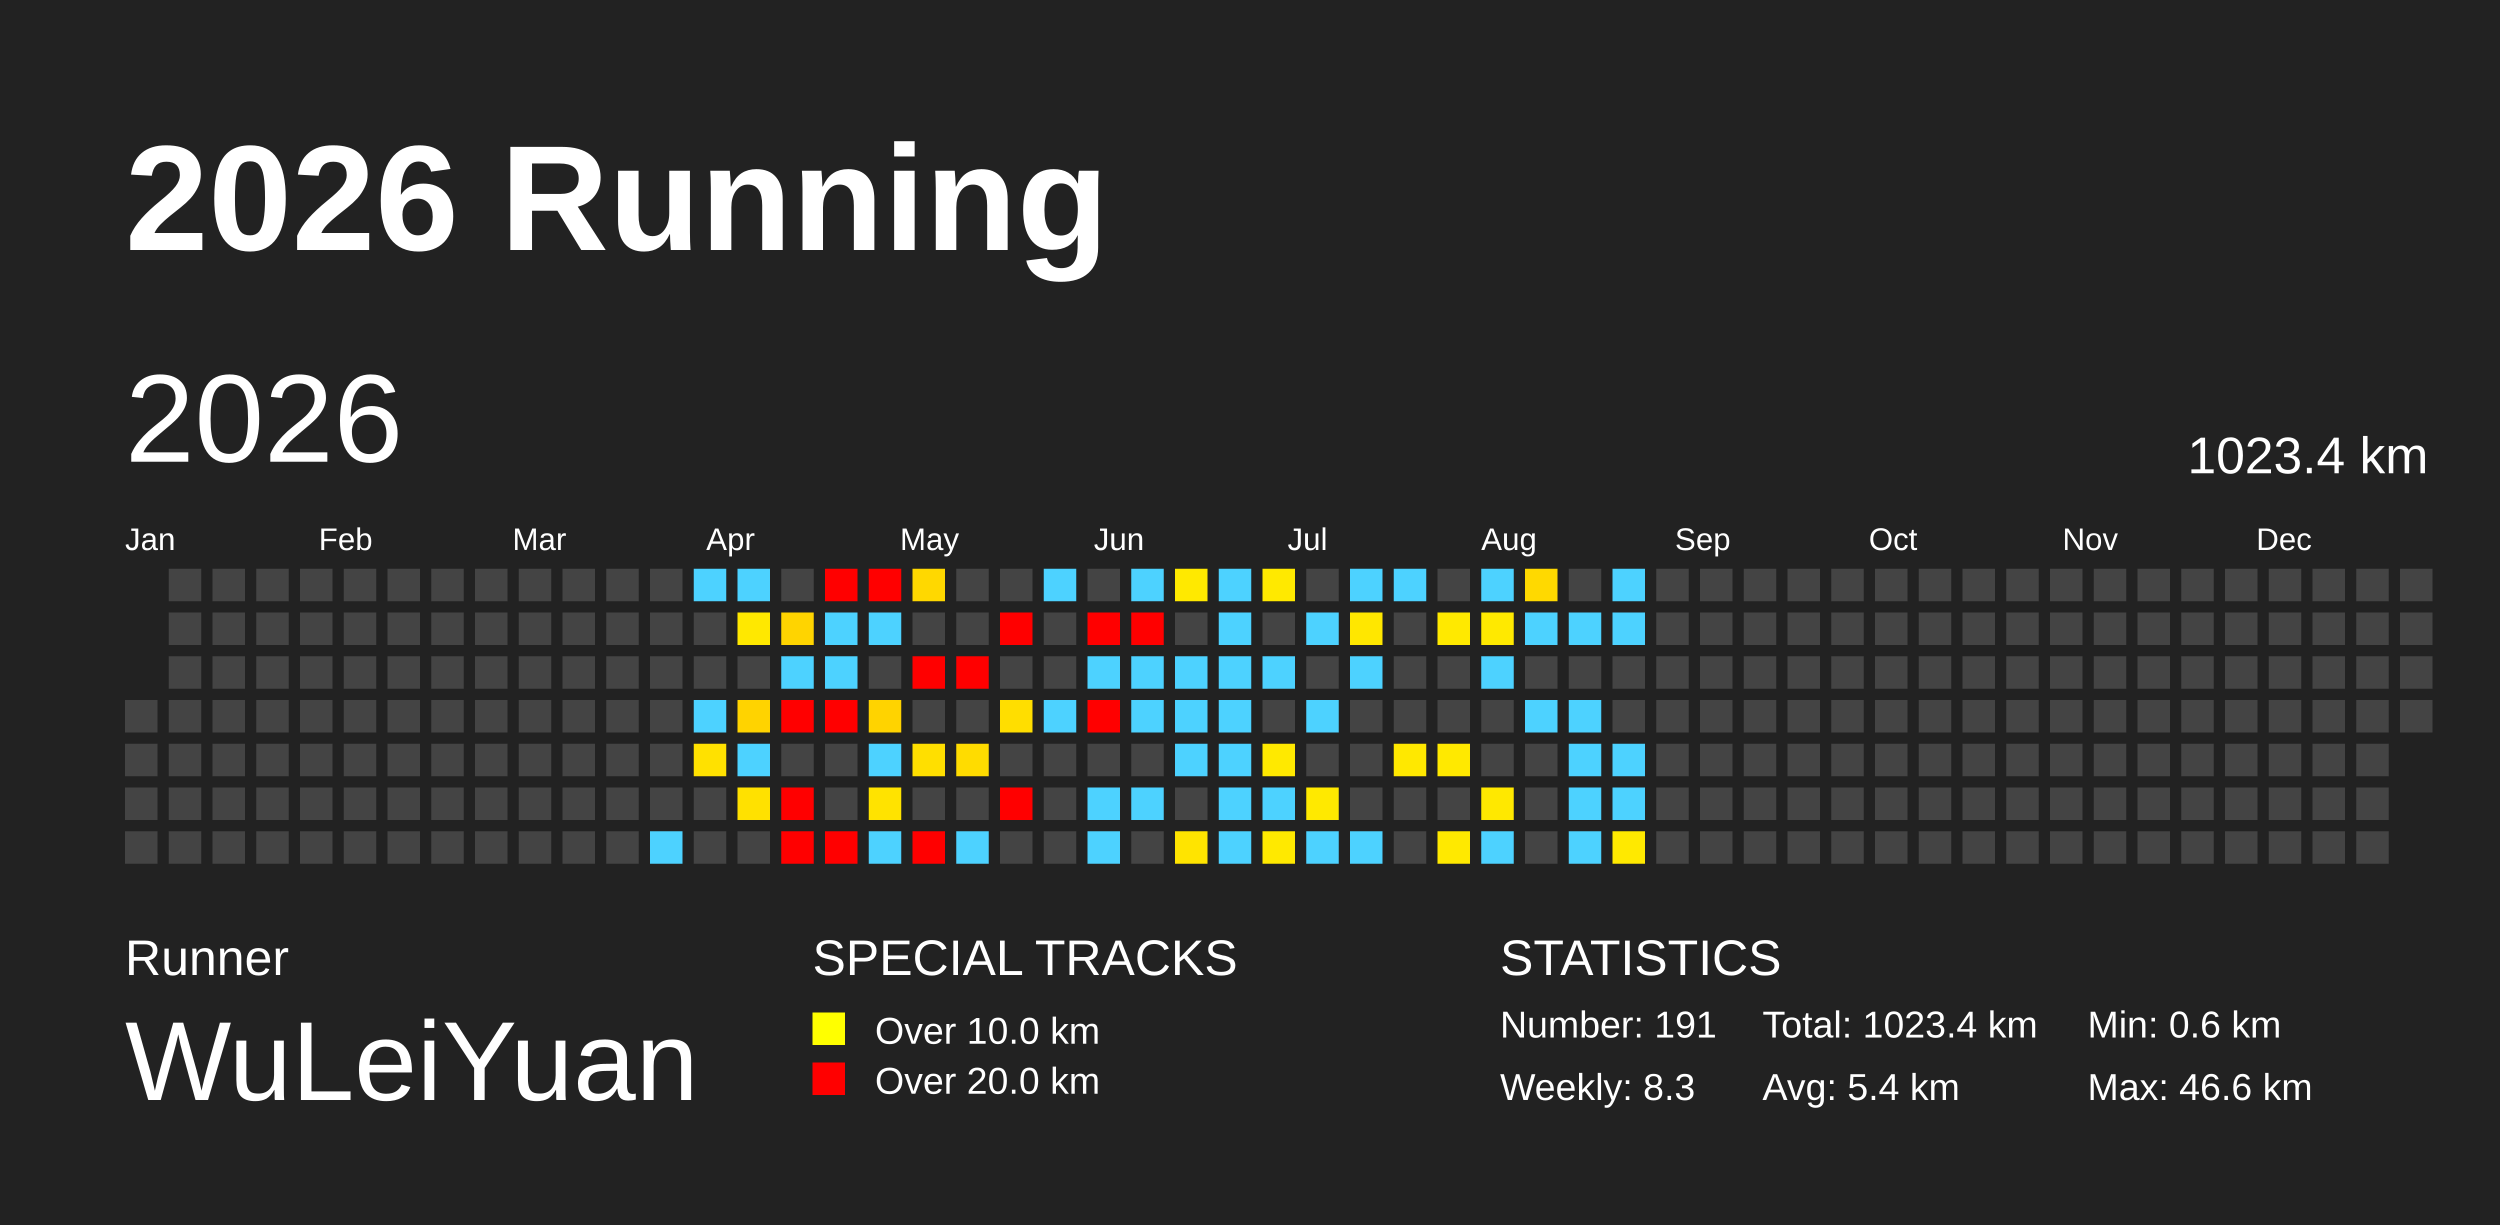
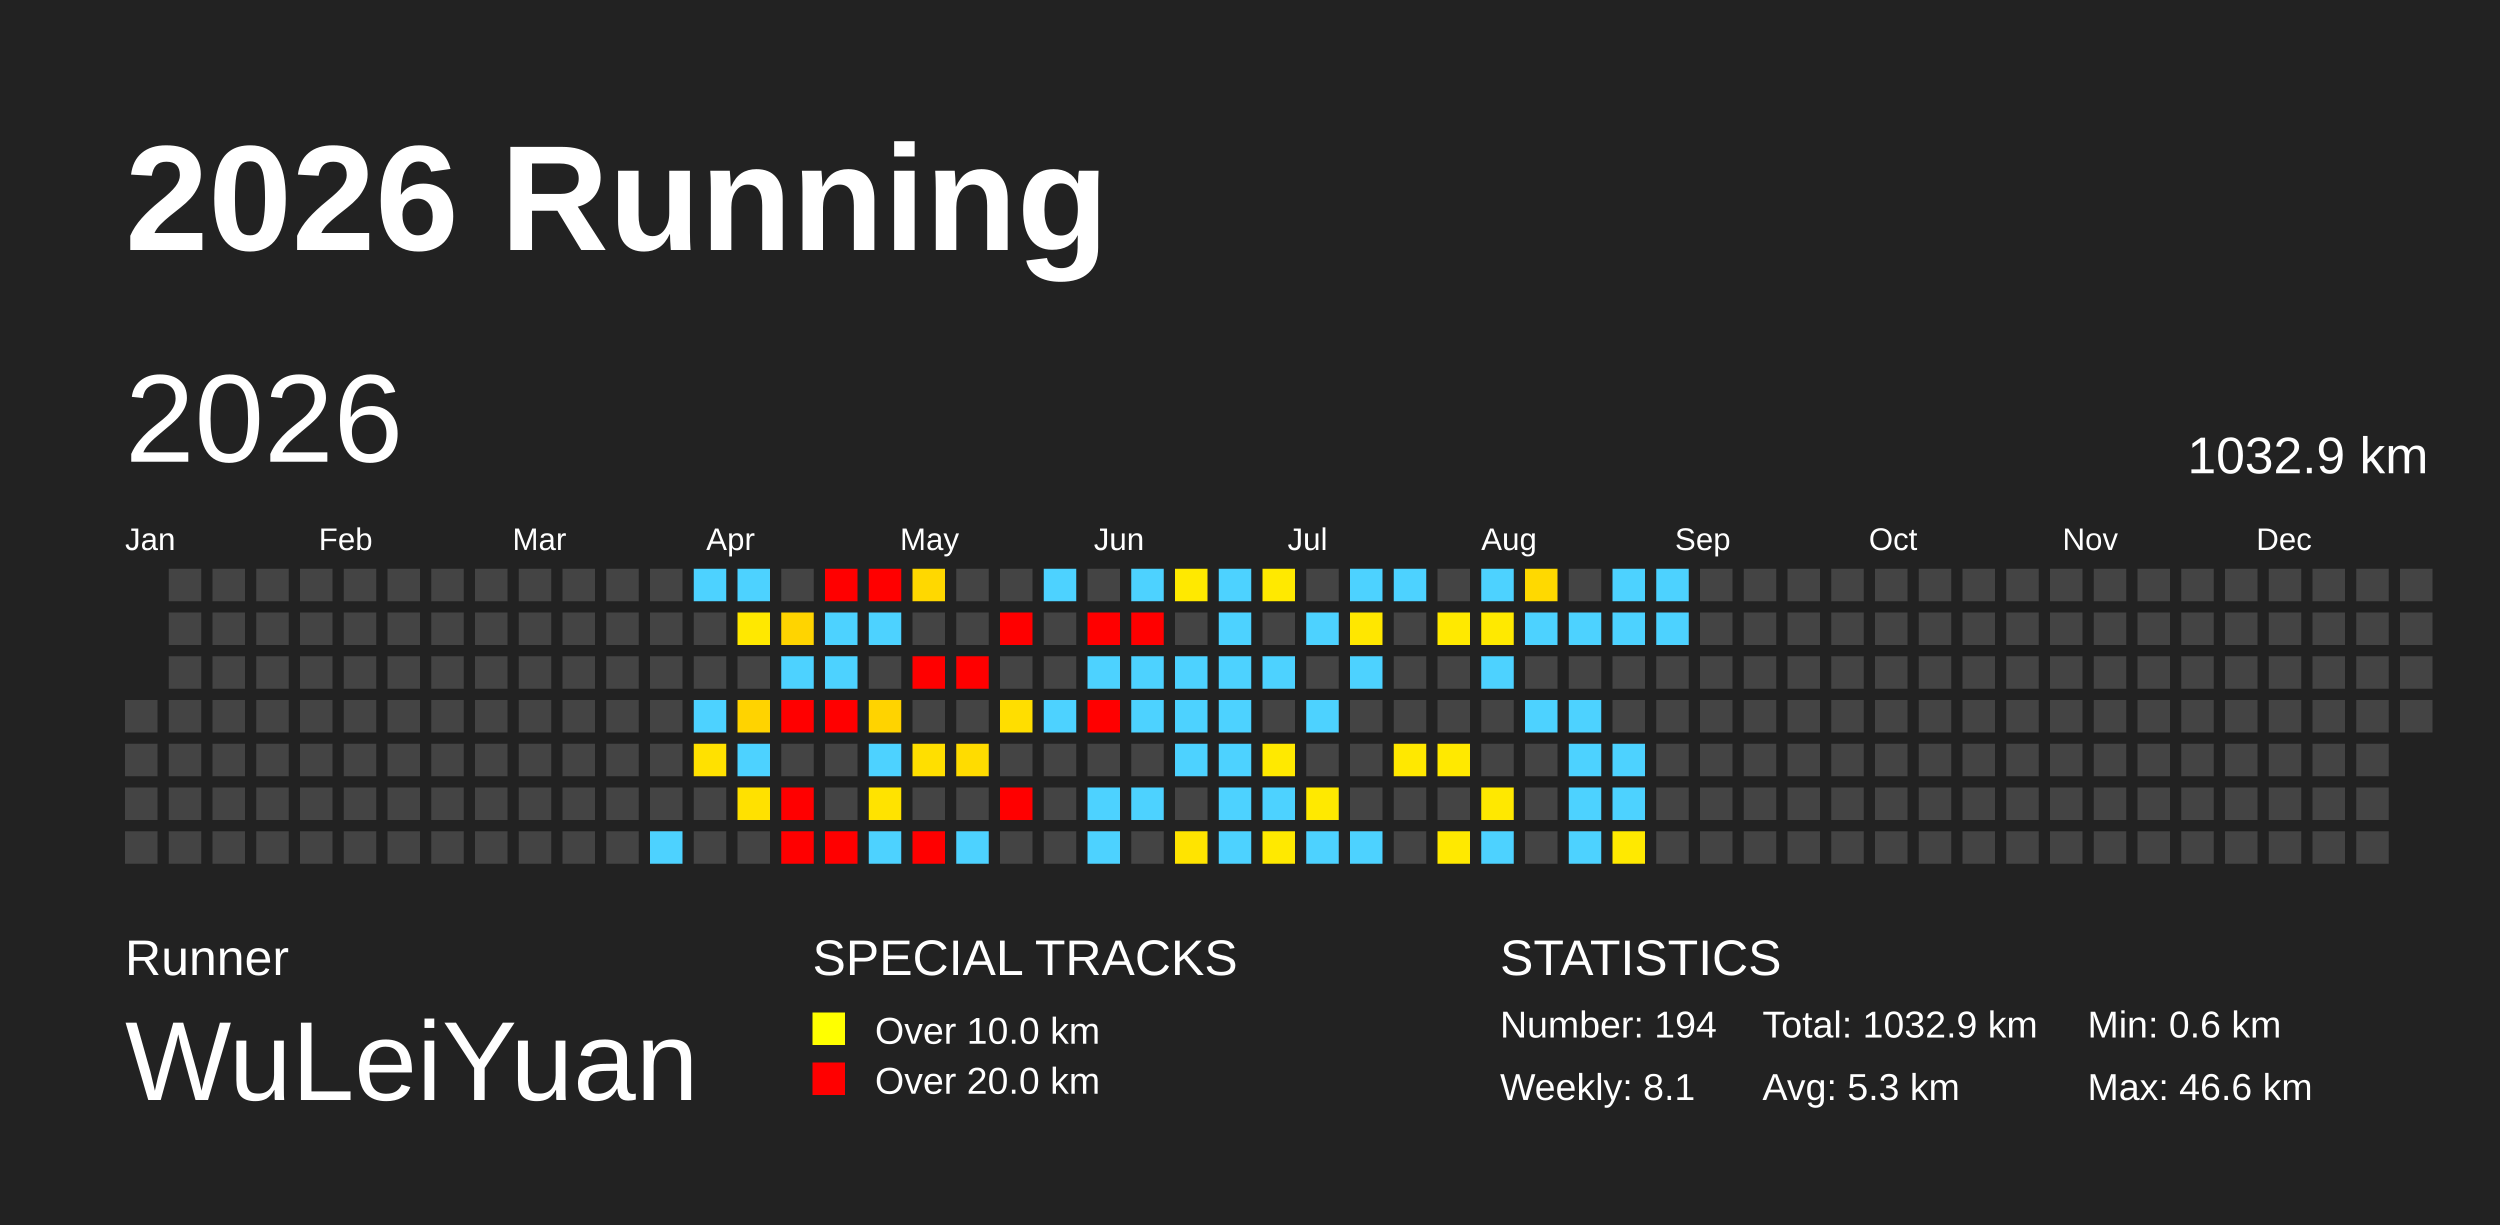
<svg xmlns="http://www.w3.org/2000/svg" baseProfile="full" height="98mm" version="1.1" viewBox="0,0,200,98" width="200mm">
  <defs />
  <rect fill="#222222" height="98" width="200" x="0" y="0" />
  <text fill="#FFFFFF" style="font-size:12px; font-family:Arial; font-weight:bold;" x="10" y="20">2026 Running</text>
  <text fill="#FFFFFF" style="font-size:4px; font-family:Arial" x="10" y="78">Runner</text>
  <text fill="#FFFFFF" style="font-size:9px; font-family:Arial" x="10" y="88">WuLeiYuan</text>
  <text fill="#FFFFFF" style="font-size:4px; font-family:Arial" x="65" y="78">SPECIAL TRACKS</text>
  <rect fill="yellow" height="2.6" width="2.6" x="65" y="81" />
  <text fill="#FFFFFF" style="font-size:3px; font-family:Arial" x="70" y="83.5">Over 10.0 km</text>
  <rect fill="red" height="2.6" width="2.6" x="65" y="85" />
  <text fill="#FFFFFF" style="font-size:3px; font-family:Arial" x="70" y="87.5">Over 20.0 km</text>
  <text fill="#FFFFFF" style="font-size:4px; font-family:Arial" x="120" y="78">STATISTICS</text>
-   <text fill="#FFFFFF" style="font-size:3px; font-family:Arial" x="120" y="83">Number: 191</text>
-   <text fill="#FFFFFF" style="font-size:3px; font-family:Arial" x="120" y="88">Weekly: 8.3</text>
-   <text fill="#FFFFFF" style="font-size:3px; font-family:Arial" x="141" y="83">Total: 1023.4 km</text>
-   <text fill="#FFFFFF" style="font-size:3px; font-family:Arial" x="141" y="88">Avg: 5.4 km</text>
+   <text fill="#FFFFFF" style="font-size:3px; font-family:Arial" x="120" y="83">Number: 194</text>
+   <text fill="#FFFFFF" style="font-size:3px; font-family:Arial" x="120" y="88">Weekly: 8.1</text>
+   <text fill="#FFFFFF" style="font-size:3px; font-family:Arial" x="141" y="83">Total: 1032.9 km</text>
+   <text fill="#FFFFFF" style="font-size:3px; font-family:Arial" x="141" y="88">Avg: 5.3 km</text>
  <text fill="#FFFFFF" style="font-size:3px; font-family:Arial" x="167" y="83">Min: 0.6 km</text>
  <text fill="#FFFFFF" style="font-size:3px; font-family:Arial" x="167" y="88">Max: 46.6 km</text>
  <text dominant-baseline="hanging" fill="#FFFFFF" style="font-size:10.0px; font-family:Arial;" x="10" y="30">2026</text>
-   <text dominant-baseline="hanging" fill="#FFFFFF" style="font-size:4.125px; font-family:Arial;" x="175" y="35">1023.4 km</text>
+   <text dominant-baseline="hanging" fill="#FFFFFF" style="font-size:4.125px; font-family:Arial;" x="175" y="35">1032.9 km</text>
  <text fill="#FFFFFF" style="font-size:2.5px; font-family:Arial" x="10.0" y="44">Jan</text>
  <text fill="#FFFFFF" style="font-size:2.5px; font-family:Arial" x="25.5" y="44">Feb</text>
  <text fill="#FFFFFF" style="font-size:2.5px; font-family:Arial" x="41.0" y="44">Mar</text>
  <text fill="#FFFFFF" style="font-size:2.5px; font-family:Arial" x="56.5" y="44">Apr</text>
  <text fill="#FFFFFF" style="font-size:2.5px; font-family:Arial" x="72.0" y="44">May</text>
  <text fill="#FFFFFF" style="font-size:2.5px; font-family:Arial" x="87.5" y="44">Jun</text>
  <text fill="#FFFFFF" style="font-size:2.5px; font-family:Arial" x="103.0" y="44">Jul</text>
  <text fill="#FFFFFF" style="font-size:2.5px; font-family:Arial" x="118.5" y="44">Aug</text>
  <text fill="#FFFFFF" style="font-size:2.5px; font-family:Arial" x="134.0" y="44">Sep</text>
  <text fill="#FFFFFF" style="font-size:2.5px; font-family:Arial" x="149.5" y="44">Oct</text>
  <text fill="#FFFFFF" style="font-size:2.5px; font-family:Arial" x="165.0" y="44">Nov</text>
  <text fill="#FFFFFF" style="font-size:2.5px; font-family:Arial" x="180.5" y="44">Dec</text>
  <rect fill="#444444" height="2.6" width="2.6" x="10.0" y="56.0" />
  <rect fill="#444444" height="2.6" width="2.6" x="10.0" y="59.5" />
  <rect fill="#444444" height="2.6" width="2.6" x="10.0" y="63.0" />
  <rect fill="#444444" height="2.6" width="2.6" x="10.0" y="66.5" />
  <rect fill="#444444" height="2.6" width="2.6" x="13.5" y="45.5" />
  <rect fill="#444444" height="2.6" width="2.6" x="13.5" y="49.0" />
  <rect fill="#444444" height="2.6" width="2.6" x="13.5" y="52.5" />
  <rect fill="#444444" height="2.6" width="2.6" x="13.5" y="56.0" />
  <rect fill="#444444" height="2.6" width="2.6" x="13.5" y="59.5" />
  <rect fill="#444444" height="2.6" width="2.6" x="13.5" y="63.0" />
  <rect fill="#444444" height="2.6" width="2.6" x="13.5" y="66.5" />
  <rect fill="#444444" height="2.6" width="2.6" x="17.0" y="45.5" />
  <rect fill="#444444" height="2.6" width="2.6" x="17.0" y="49.0" />
  <rect fill="#444444" height="2.6" width="2.6" x="17.0" y="52.5" />
  <rect fill="#444444" height="2.6" width="2.6" x="17.0" y="56.0" />
  <rect fill="#444444" height="2.6" width="2.6" x="17.0" y="59.5" />
  <rect fill="#444444" height="2.6" width="2.6" x="17.0" y="63.0" />
  <rect fill="#444444" height="2.6" width="2.6" x="17.0" y="66.5" />
  <rect fill="#444444" height="2.6" width="2.6" x="20.5" y="45.5" />
  <rect fill="#444444" height="2.6" width="2.6" x="20.5" y="49.0" />
  <rect fill="#444444" height="2.6" width="2.6" x="20.5" y="52.5" />
  <rect fill="#444444" height="2.6" width="2.6" x="20.5" y="56.0" />
  <rect fill="#444444" height="2.6" width="2.6" x="20.5" y="59.5" />
  <rect fill="#444444" height="2.6" width="2.6" x="20.5" y="63.0" />
  <rect fill="#444444" height="2.6" width="2.6" x="20.5" y="66.5" />
  <rect fill="#444444" height="2.6" width="2.6" x="24.0" y="45.5" />
  <rect fill="#444444" height="2.6" width="2.6" x="24.0" y="49.0" />
  <rect fill="#444444" height="2.6" width="2.6" x="24.0" y="52.5" />
  <rect fill="#444444" height="2.6" width="2.6" x="24.0" y="56.0" />
  <rect fill="#444444" height="2.6" width="2.6" x="24.0" y="59.5" />
  <rect fill="#444444" height="2.6" width="2.6" x="24.0" y="63.0" />
  <rect fill="#444444" height="2.6" width="2.6" x="24.0" y="66.5" />
  <rect fill="#444444" height="2.6" width="2.6" x="27.5" y="45.5" />
  <rect fill="#444444" height="2.6" width="2.6" x="27.5" y="49.0" />
  <rect fill="#444444" height="2.6" width="2.6" x="27.5" y="52.5" />
  <rect fill="#444444" height="2.6" width="2.6" x="27.5" y="56.0" />
  <rect fill="#444444" height="2.6" width="2.6" x="27.5" y="59.5" />
  <rect fill="#444444" height="2.6" width="2.6" x="27.5" y="63.0" />
  <rect fill="#444444" height="2.6" width="2.6" x="27.5" y="66.5" />
  <rect fill="#444444" height="2.6" width="2.6" x="31.0" y="45.5" />
  <rect fill="#444444" height="2.6" width="2.6" x="31.0" y="49.0" />
  <rect fill="#444444" height="2.6" width="2.6" x="31.0" y="52.5" />
  <rect fill="#444444" height="2.6" width="2.6" x="31.0" y="56.0" />
  <rect fill="#444444" height="2.6" width="2.6" x="31.0" y="59.5" />
  <rect fill="#444444" height="2.6" width="2.6" x="31.0" y="63.0" />
  <rect fill="#444444" height="2.6" width="2.6" x="31.0" y="66.5" />
  <rect fill="#444444" height="2.6" width="2.6" x="34.5" y="45.5" />
  <rect fill="#444444" height="2.6" width="2.6" x="34.5" y="49.0" />
  <rect fill="#444444" height="2.6" width="2.6" x="34.5" y="52.5" />
  <rect fill="#444444" height="2.6" width="2.6" x="34.5" y="56.0" />
  <rect fill="#444444" height="2.6" width="2.6" x="34.5" y="59.5" />
  <rect fill="#444444" height="2.6" width="2.6" x="34.5" y="63.0" />
  <rect fill="#444444" height="2.6" width="2.6" x="34.5" y="66.5" />
  <rect fill="#444444" height="2.6" width="2.6" x="38.0" y="45.5" />
  <rect fill="#444444" height="2.6" width="2.6" x="38.0" y="49.0" />
  <rect fill="#444444" height="2.6" width="2.6" x="38.0" y="52.5" />
  <rect fill="#444444" height="2.6" width="2.6" x="38.0" y="56.0" />
  <rect fill="#444444" height="2.6" width="2.6" x="38.0" y="59.5" />
  <rect fill="#444444" height="2.6" width="2.6" x="38.0" y="63.0" />
  <rect fill="#444444" height="2.6" width="2.6" x="38.0" y="66.5" />
  <rect fill="#444444" height="2.6" width="2.6" x="41.5" y="45.5" />
  <rect fill="#444444" height="2.6" width="2.6" x="41.5" y="49.0" />
  <rect fill="#444444" height="2.6" width="2.6" x="41.5" y="52.5" />
  <rect fill="#444444" height="2.6" width="2.6" x="41.5" y="56.0" />
  <rect fill="#444444" height="2.6" width="2.6" x="41.5" y="59.5" />
  <rect fill="#444444" height="2.6" width="2.6" x="41.5" y="63.0" />
  <rect fill="#444444" height="2.6" width="2.6" x="41.5" y="66.5" />
  <rect fill="#444444" height="2.6" width="2.6" x="45.0" y="45.5" />
  <rect fill="#444444" height="2.6" width="2.6" x="45.0" y="49.0" />
  <rect fill="#444444" height="2.6" width="2.6" x="45.0" y="52.5" />
  <rect fill="#444444" height="2.6" width="2.6" x="45.0" y="56.0" />
  <rect fill="#444444" height="2.6" width="2.6" x="45.0" y="59.5" />
  <rect fill="#444444" height="2.6" width="2.6" x="45.0" y="63.0" />
  <rect fill="#444444" height="2.6" width="2.6" x="45.0" y="66.5" />
  <rect fill="#444444" height="2.6" width="2.6" x="48.5" y="45.5" />
  <rect fill="#444444" height="2.6" width="2.6" x="48.5" y="49.0" />
  <rect fill="#444444" height="2.6" width="2.6" x="48.5" y="52.5" />
  <rect fill="#444444" height="2.6" width="2.6" x="48.5" y="56.0" />
  <rect fill="#444444" height="2.6" width="2.6" x="48.5" y="59.5" />
  <rect fill="#444444" height="2.6" width="2.6" x="48.5" y="63.0" />
  <rect fill="#444444" height="2.6" width="2.6" x="48.5" y="66.5" />
  <rect fill="#444444" height="2.6" width="2.6" x="52.0" y="45.5" />
  <rect fill="#444444" height="2.6" width="2.6" x="52.0" y="49.0" />
  <rect fill="#444444" height="2.6" width="2.6" x="52.0" y="52.5" />
  <rect fill="#444444" height="2.6" width="2.6" x="52.0" y="56.0" />
  <rect fill="#444444" height="2.6" width="2.6" x="52.0" y="59.5" />
  <rect fill="#444444" height="2.6" width="2.6" x="52.0" y="63.0" />
  <rect fill="#4dd2ff" height="2.6" width="2.6" x="52.0" y="66.5" />
  <rect fill="#4dd2ff" height="2.6" width="2.6" x="55.5" y="45.5" />
  <rect fill="#444444" height="2.6" width="2.6" x="55.5" y="49.0" />
  <rect fill="#444444" height="2.6" width="2.6" x="55.5" y="52.5" />
  <rect fill="#4dd2ff" height="2.6" width="2.6" x="55.5" y="56.0" />
  <rect fill="#ffe100" height="2.6" width="2.6" x="55.5" y="59.5" />
  <rect fill="#444444" height="2.6" width="2.6" x="55.5" y="63.0" />
  <rect fill="#444444" height="2.6" width="2.6" x="55.5" y="66.5" />
  <rect fill="#4dd2ff" height="2.6" width="2.6" x="59.0" y="45.5" />
  <rect fill="#ffe800" height="2.6" width="2.6" x="59.0" y="49.0" />
  <rect fill="#444444" height="2.6" width="2.6" x="59.0" y="52.5" />
  <rect fill="#ffd300" height="2.6" width="2.6" x="59.0" y="56.0" />
  <rect fill="#4dd2ff" height="2.6" width="2.6" x="59.0" y="59.5" />
  <rect fill="#ffe100" height="2.6" width="2.6" x="59.0" y="63.0" />
  <rect fill="#444444" height="2.6" width="2.6" x="59.0" y="66.5" />
  <rect fill="#444444" height="2.6" width="2.6" x="62.5" y="45.5" />
  <rect fill="#ffd400" height="2.6" width="2.6" x="62.5" y="49.0" />
  <rect fill="#4dd2ff" height="2.6" width="2.6" x="62.5" y="52.5" />
  <rect fill="red" height="2.6" width="2.6" x="62.5" y="56.0" />
  <rect fill="#444444" height="2.6" width="2.6" x="62.5" y="59.5" />
  <rect fill="red" height="2.6" width="2.6" x="62.5" y="63.0" />
  <rect fill="red" height="2.6" width="2.6" x="62.5" y="66.5" />
  <rect fill="red" height="2.6" width="2.6" x="66.0" y="45.5" />
  <rect fill="#4dd2ff" height="2.6" width="2.6" x="66.0" y="49.0" />
  <rect fill="#4dd2ff" height="2.6" width="2.6" x="66.0" y="52.5" />
  <rect fill="red" height="2.6" width="2.6" x="66.0" y="56.0" />
  <rect fill="#444444" height="2.6" width="2.6" x="66.0" y="59.5" />
  <rect fill="#444444" height="2.6" width="2.6" x="66.0" y="63.0" />
  <rect fill="red" height="2.6" width="2.6" x="66.0" y="66.5" />
  <rect fill="red" height="2.6" width="2.6" x="69.5" y="45.5" />
  <rect fill="#4dd2ff" height="2.6" width="2.6" x="69.5" y="49.0" />
  <rect fill="#444444" height="2.6" width="2.6" x="69.5" y="52.5" />
  <rect fill="#ffd300" height="2.6" width="2.6" x="69.5" y="56.0" />
  <rect fill="#4dd2ff" height="2.6" width="2.6" x="69.5" y="59.5" />
  <rect fill="#ffe300" height="2.6" width="2.6" x="69.5" y="63.0" />
  <rect fill="#4dd2ff" height="2.6" width="2.6" x="69.5" y="66.5" />
  <rect fill="#ffd800" height="2.6" width="2.6" x="73.0" y="45.5" />
  <rect fill="#444444" height="2.6" width="2.6" x="73.0" y="49.0" />
  <rect fill="red" height="2.6" width="2.6" x="73.0" y="52.5" />
  <rect fill="#444444" height="2.6" width="2.6" x="73.0" y="56.0" />
  <rect fill="#ffdf00" height="2.6" width="2.6" x="73.0" y="59.5" />
  <rect fill="#444444" height="2.6" width="2.6" x="73.0" y="63.0" />
  <rect fill="red" height="2.6" width="2.6" x="73.0" y="66.5" />
  <rect fill="#444444" height="2.6" width="2.6" x="76.5" y="45.5" />
  <rect fill="#444444" height="2.6" width="2.6" x="76.5" y="49.0" />
  <rect fill="red" height="2.6" width="2.6" x="76.5" y="52.5" />
  <rect fill="#444444" height="2.6" width="2.6" x="76.5" y="56.0" />
  <rect fill="#ffdc00" height="2.6" width="2.6" x="76.5" y="59.5" />
  <rect fill="#444444" height="2.6" width="2.6" x="76.5" y="63.0" />
  <rect fill="#4dd2ff" height="2.6" width="2.6" x="76.5" y="66.5" />
  <rect fill="#444444" height="2.6" width="2.6" x="80.0" y="45.5" />
  <rect fill="red" height="2.6" width="2.6" x="80.0" y="49.0" />
  <rect fill="#444444" height="2.6" width="2.6" x="80.0" y="52.5" />
  <rect fill="#ffde00" height="2.6" width="2.6" x="80.0" y="56.0" />
  <rect fill="#444444" height="2.6" width="2.6" x="80.0" y="59.5" />
  <rect fill="red" height="2.6" width="2.6" x="80.0" y="63.0" />
  <rect fill="#444444" height="2.6" width="2.6" x="80.0" y="66.5" />
  <rect fill="#4dd2ff" height="2.6" width="2.6" x="83.5" y="45.5" />
  <rect fill="#444444" height="2.6" width="2.6" x="83.5" y="49.0" />
  <rect fill="#444444" height="2.6" width="2.6" x="83.5" y="52.5" />
  <rect fill="#4dd2ff" height="2.6" width="2.6" x="83.5" y="56.0" />
  <rect fill="#444444" height="2.6" width="2.6" x="83.5" y="59.5" />
  <rect fill="#444444" height="2.6" width="2.6" x="83.5" y="63.0" />
  <rect fill="#444444" height="2.6" width="2.6" x="83.5" y="66.5" />
  <rect fill="#444444" height="2.6" width="2.6" x="87.0" y="45.5" />
  <rect fill="red" height="2.6" width="2.6" x="87.0" y="49.0" />
  <rect fill="#4dd2ff" height="2.6" width="2.6" x="87.0" y="52.5" />
  <rect fill="red" height="2.6" width="2.6" x="87.0" y="56.0" />
  <rect fill="#444444" height="2.6" width="2.6" x="87.0" y="59.5" />
  <rect fill="#4dd2ff" height="2.6" width="2.6" x="87.0" y="63.0" />
  <rect fill="#4dd2ff" height="2.6" width="2.6" x="87.0" y="66.5" />
  <rect fill="#4dd2ff" height="2.6" width="2.6" x="90.5" y="45.5" />
  <rect fill="red" height="2.6" width="2.6" x="90.5" y="49.0" />
  <rect fill="#4dd2ff" height="2.6" width="2.6" x="90.5" y="52.5" />
  <rect fill="#4dd2ff" height="2.6" width="2.6" x="90.5" y="56.0" />
  <rect fill="#444444" height="2.6" width="2.6" x="90.5" y="59.5" />
  <rect fill="#4dd2ff" height="2.6" width="2.6" x="90.5" y="63.0" />
  <rect fill="#444444" height="2.6" width="2.6" x="90.5" y="66.5" />
  <rect fill="#ffe900" height="2.6" width="2.6" x="94.0" y="45.5" />
  <rect fill="#444444" height="2.6" width="2.6" x="94.0" y="49.0" />
  <rect fill="#4dd2ff" height="2.6" width="2.6" x="94.0" y="52.5" />
  <rect fill="#4dd2ff" height="2.6" width="2.6" x="94.0" y="56.0" />
  <rect fill="#4dd2ff" height="2.6" width="2.6" x="94.0" y="59.5" />
  <rect fill="#444444" height="2.6" width="2.6" x="94.0" y="63.0" />
  <rect fill="#ffe400" height="2.6" width="2.6" x="94.0" y="66.5" />
  <rect fill="#4dd2ff" height="2.6" width="2.6" x="97.5" y="45.5" />
  <rect fill="#4dd2ff" height="2.6" width="2.6" x="97.5" y="49.0" />
  <rect fill="#4dd2ff" height="2.6" width="2.6" x="97.5" y="52.5" />
  <rect fill="#4dd2ff" height="2.6" width="2.6" x="97.5" y="56.0" />
  <rect fill="#4dd2ff" height="2.6" width="2.6" x="97.5" y="59.5" />
  <rect fill="#4dd2ff" height="2.6" width="2.6" x="97.5" y="63.0" />
  <rect fill="#4dd2ff" height="2.6" width="2.6" x="97.5" y="66.5" />
  <rect fill="#ffe900" height="2.6" width="2.6" x="101.0" y="45.5" />
  <rect fill="#444444" height="2.6" width="2.6" x="101.0" y="49.0" />
  <rect fill="#4dd2ff" height="2.6" width="2.6" x="101.0" y="52.5" />
  <rect fill="#444444" height="2.6" width="2.6" x="101.0" y="56.0" />
  <rect fill="#ffe900" height="2.6" width="2.6" x="101.0" y="59.5" />
  <rect fill="#4dd2ff" height="2.6" width="2.6" x="101.0" y="63.0" />
  <rect fill="#ffe900" height="2.6" width="2.6" x="101.0" y="66.5" />
  <rect fill="#444444" height="2.6" width="2.6" x="104.5" y="45.5" />
  <rect fill="#4dd2ff" height="2.6" width="2.6" x="104.5" y="49.0" />
  <rect fill="#444444" height="2.6" width="2.6" x="104.5" y="52.5" />
  <rect fill="#4dd2ff" height="2.6" width="2.6" x="104.5" y="56.0" />
  <rect fill="#444444" height="2.6" width="2.6" x="104.5" y="59.5" />
  <rect fill="#ffe900" height="2.6" width="2.6" x="104.5" y="63.0" />
  <rect fill="#4dd2ff" height="2.6" width="2.6" x="104.5" y="66.5" />
  <rect fill="#4dd2ff" height="2.6" width="2.6" x="108.0" y="45.5" />
  <rect fill="#ffe700" height="2.6" width="2.6" x="108.0" y="49.0" />
  <rect fill="#4dd2ff" height="2.6" width="2.6" x="108.0" y="52.5" />
  <rect fill="#444444" height="2.6" width="2.6" x="108.0" y="56.0" />
  <rect fill="#444444" height="2.6" width="2.6" x="108.0" y="59.5" />
  <rect fill="#444444" height="2.6" width="2.6" x="108.0" y="63.0" />
  <rect fill="#4dd2ff" height="2.6" width="2.6" x="108.0" y="66.5" />
  <rect fill="#4dd2ff" height="2.6" width="2.6" x="111.5" y="45.5" />
  <rect fill="#444444" height="2.6" width="2.6" x="111.5" y="49.0" />
  <rect fill="#444444" height="2.6" width="2.6" x="111.5" y="52.5" />
  <rect fill="#444444" height="2.6" width="2.6" x="111.5" y="56.0" />
  <rect fill="#ffe800" height="2.6" width="2.6" x="111.5" y="59.5" />
  <rect fill="#444444" height="2.6" width="2.6" x="111.5" y="63.0" />
  <rect fill="#444444" height="2.6" width="2.6" x="111.5" y="66.5" />
  <rect fill="#444444" height="2.6" width="2.6" x="115.0" y="45.5" />
  <rect fill="#ffe900" height="2.6" width="2.6" x="115.0" y="49.0" />
  <rect fill="#444444" height="2.6" width="2.6" x="115.0" y="52.5" />
  <rect fill="#444444" height="2.6" width="2.6" x="115.0" y="56.0" />
  <rect fill="#ffe900" height="2.6" width="2.6" x="115.0" y="59.5" />
  <rect fill="#444444" height="2.6" width="2.6" x="115.0" y="63.0" />
  <rect fill="#ffe900" height="2.6" width="2.6" x="115.0" y="66.5" />
  <rect fill="#4dd2ff" height="2.6" width="2.6" x="118.5" y="45.5" />
  <rect fill="#ffe900" height="2.6" width="2.6" x="118.5" y="49.0" />
  <rect fill="#4dd2ff" height="2.6" width="2.6" x="118.5" y="52.5" />
  <rect fill="#444444" height="2.6" width="2.6" x="118.5" y="56.0" />
  <rect fill="#444444" height="2.6" width="2.6" x="118.5" y="59.5" />
  <rect fill="#ffe800" height="2.6" width="2.6" x="118.5" y="63.0" />
  <rect fill="#4dd2ff" height="2.6" width="2.6" x="118.5" y="66.5" />
  <rect fill="#ffd900" height="2.6" width="2.6" x="122.0" y="45.5" />
  <rect fill="#4dd2ff" height="2.6" width="2.6" x="122.0" y="49.0" />
  <rect fill="#444444" height="2.6" width="2.6" x="122.0" y="52.5" />
  <rect fill="#4dd2ff" height="2.6" width="2.6" x="122.0" y="56.0" />
  <rect fill="#444444" height="2.6" width="2.6" x="122.0" y="59.5" />
  <rect fill="#444444" height="2.6" width="2.6" x="122.0" y="63.0" />
  <rect fill="#444444" height="2.6" width="2.6" x="122.0" y="66.5" />
  <rect fill="#444444" height="2.6" width="2.6" x="125.5" y="45.5" />
  <rect fill="#4dd2ff" height="2.6" width="2.6" x="125.5" y="49.0" />
  <rect fill="#444444" height="2.6" width="2.6" x="125.5" y="52.5" />
  <rect fill="#4dd2ff" height="2.6" width="2.6" x="125.5" y="56.0" />
  <rect fill="#4dd2ff" height="2.6" width="2.6" x="125.5" y="59.5" />
  <rect fill="#4dd2ff" height="2.6" width="2.6" x="125.5" y="63.0" />
  <rect fill="#4dd2ff" height="2.6" width="2.6" x="125.5" y="66.5" />
  <rect fill="#4dd2ff" height="2.6" width="2.6" x="129.0" y="45.5" />
  <rect fill="#4dd2ff" height="2.6" width="2.6" x="129.0" y="49.0" />
  <rect fill="#444444" height="2.6" width="2.6" x="129.0" y="52.5" />
  <rect fill="#444444" height="2.6" width="2.6" x="129.0" y="56.0" />
  <rect fill="#4dd2ff" height="2.6" width="2.6" x="129.0" y="59.5" />
  <rect fill="#4dd2ff" height="2.6" width="2.6" x="129.0" y="63.0" />
  <rect fill="#ffe900" height="2.6" width="2.6" x="129.0" y="66.5" />
-   <rect fill="#444444" height="2.6" width="2.6" x="132.5" y="45.5" />
-   <rect fill="#444444" height="2.6" width="2.6" x="132.5" y="49.0" />
+   <rect fill="#4dd2ff" height="2.6" width="2.6" x="132.5" y="45.5" />
+   <rect fill="#4dd2ff" height="2.6" width="2.6" x="132.5" y="49.0" />
  <rect fill="#444444" height="2.6" width="2.6" x="132.5" y="52.5" />
  <rect fill="#444444" height="2.6" width="2.6" x="132.5" y="56.0" />
  <rect fill="#444444" height="2.6" width="2.6" x="132.5" y="59.5" />
  <rect fill="#444444" height="2.6" width="2.6" x="132.5" y="63.0" />
  <rect fill="#444444" height="2.6" width="2.6" x="132.5" y="66.5" />
  <rect fill="#444444" height="2.6" width="2.6" x="136.0" y="45.5" />
  <rect fill="#444444" height="2.6" width="2.6" x="136.0" y="49.0" />
  <rect fill="#444444" height="2.6" width="2.6" x="136.0" y="52.5" />
  <rect fill="#444444" height="2.6" width="2.6" x="136.0" y="56.0" />
  <rect fill="#444444" height="2.6" width="2.6" x="136.0" y="59.5" />
  <rect fill="#444444" height="2.6" width="2.6" x="136.0" y="63.0" />
  <rect fill="#444444" height="2.6" width="2.6" x="136.0" y="66.5" />
  <rect fill="#444444" height="2.6" width="2.6" x="139.5" y="45.5" />
  <rect fill="#444444" height="2.6" width="2.6" x="139.5" y="49.0" />
  <rect fill="#444444" height="2.6" width="2.6" x="139.5" y="52.5" />
  <rect fill="#444444" height="2.6" width="2.6" x="139.5" y="56.0" />
  <rect fill="#444444" height="2.6" width="2.6" x="139.5" y="59.5" />
  <rect fill="#444444" height="2.6" width="2.6" x="139.5" y="63.0" />
  <rect fill="#444444" height="2.6" width="2.6" x="139.5" y="66.5" />
  <rect fill="#444444" height="2.6" width="2.6" x="143.0" y="45.5" />
  <rect fill="#444444" height="2.6" width="2.6" x="143.0" y="49.0" />
  <rect fill="#444444" height="2.6" width="2.6" x="143.0" y="52.5" />
  <rect fill="#444444" height="2.6" width="2.6" x="143.0" y="56.0" />
  <rect fill="#444444" height="2.6" width="2.6" x="143.0" y="59.5" />
  <rect fill="#444444" height="2.6" width="2.6" x="143.0" y="63.0" />
  <rect fill="#444444" height="2.6" width="2.6" x="143.0" y="66.5" />
  <rect fill="#444444" height="2.6" width="2.6" x="146.5" y="45.5" />
  <rect fill="#444444" height="2.6" width="2.6" x="146.5" y="49.0" />
  <rect fill="#444444" height="2.6" width="2.6" x="146.5" y="52.5" />
  <rect fill="#444444" height="2.6" width="2.6" x="146.5" y="56.0" />
  <rect fill="#444444" height="2.6" width="2.6" x="146.5" y="59.5" />
  <rect fill="#444444" height="2.6" width="2.6" x="146.5" y="63.0" />
  <rect fill="#444444" height="2.6" width="2.6" x="146.5" y="66.5" />
  <rect fill="#444444" height="2.6" width="2.6" x="150.0" y="45.5" />
  <rect fill="#444444" height="2.6" width="2.6" x="150.0" y="49.0" />
  <rect fill="#444444" height="2.6" width="2.6" x="150.0" y="52.5" />
  <rect fill="#444444" height="2.6" width="2.6" x="150.0" y="56.0" />
  <rect fill="#444444" height="2.6" width="2.6" x="150.0" y="59.5" />
  <rect fill="#444444" height="2.6" width="2.6" x="150.0" y="63.0" />
  <rect fill="#444444" height="2.6" width="2.6" x="150.0" y="66.5" />
  <rect fill="#444444" height="2.6" width="2.6" x="153.5" y="45.5" />
  <rect fill="#444444" height="2.6" width="2.6" x="153.5" y="49.0" />
  <rect fill="#444444" height="2.6" width="2.6" x="153.5" y="52.5" />
  <rect fill="#444444" height="2.6" width="2.6" x="153.5" y="56.0" />
  <rect fill="#444444" height="2.6" width="2.6" x="153.5" y="59.5" />
  <rect fill="#444444" height="2.6" width="2.6" x="153.5" y="63.0" />
  <rect fill="#444444" height="2.6" width="2.6" x="153.5" y="66.5" />
  <rect fill="#444444" height="2.6" width="2.6" x="157.0" y="45.5" />
  <rect fill="#444444" height="2.6" width="2.6" x="157.0" y="49.0" />
  <rect fill="#444444" height="2.6" width="2.6" x="157.0" y="52.5" />
  <rect fill="#444444" height="2.6" width="2.6" x="157.0" y="56.0" />
  <rect fill="#444444" height="2.6" width="2.6" x="157.0" y="59.5" />
  <rect fill="#444444" height="2.6" width="2.6" x="157.0" y="63.0" />
  <rect fill="#444444" height="2.6" width="2.6" x="157.0" y="66.5" />
  <rect fill="#444444" height="2.6" width="2.6" x="160.5" y="45.5" />
  <rect fill="#444444" height="2.6" width="2.6" x="160.5" y="49.0" />
  <rect fill="#444444" height="2.6" width="2.6" x="160.5" y="52.5" />
  <rect fill="#444444" height="2.6" width="2.6" x="160.5" y="56.0" />
  <rect fill="#444444" height="2.6" width="2.6" x="160.5" y="59.5" />
  <rect fill="#444444" height="2.6" width="2.6" x="160.5" y="63.0" />
  <rect fill="#444444" height="2.6" width="2.6" x="160.5" y="66.5" />
  <rect fill="#444444" height="2.6" width="2.6" x="164.0" y="45.5" />
  <rect fill="#444444" height="2.6" width="2.6" x="164.0" y="49.0" />
  <rect fill="#444444" height="2.6" width="2.6" x="164.0" y="52.5" />
  <rect fill="#444444" height="2.6" width="2.6" x="164.0" y="56.0" />
  <rect fill="#444444" height="2.6" width="2.6" x="164.0" y="59.5" />
  <rect fill="#444444" height="2.6" width="2.6" x="164.0" y="63.0" />
  <rect fill="#444444" height="2.6" width="2.6" x="164.0" y="66.5" />
  <rect fill="#444444" height="2.6" width="2.6" x="167.5" y="45.5" />
  <rect fill="#444444" height="2.6" width="2.6" x="167.5" y="49.0" />
  <rect fill="#444444" height="2.6" width="2.6" x="167.5" y="52.5" />
  <rect fill="#444444" height="2.6" width="2.6" x="167.5" y="56.0" />
  <rect fill="#444444" height="2.6" width="2.6" x="167.5" y="59.5" />
  <rect fill="#444444" height="2.6" width="2.6" x="167.5" y="63.0" />
  <rect fill="#444444" height="2.6" width="2.6" x="167.5" y="66.5" />
  <rect fill="#444444" height="2.6" width="2.6" x="171.0" y="45.5" />
  <rect fill="#444444" height="2.6" width="2.6" x="171.0" y="49.0" />
  <rect fill="#444444" height="2.6" width="2.6" x="171.0" y="52.5" />
  <rect fill="#444444" height="2.6" width="2.6" x="171.0" y="56.0" />
  <rect fill="#444444" height="2.6" width="2.6" x="171.0" y="59.5" />
  <rect fill="#444444" height="2.6" width="2.6" x="171.0" y="63.0" />
  <rect fill="#444444" height="2.6" width="2.6" x="171.0" y="66.5" />
  <rect fill="#444444" height="2.6" width="2.6" x="174.5" y="45.5" />
  <rect fill="#444444" height="2.6" width="2.6" x="174.5" y="49.0" />
  <rect fill="#444444" height="2.6" width="2.6" x="174.5" y="52.5" />
  <rect fill="#444444" height="2.6" width="2.6" x="174.5" y="56.0" />
  <rect fill="#444444" height="2.6" width="2.6" x="174.5" y="59.5" />
  <rect fill="#444444" height="2.6" width="2.6" x="174.5" y="63.0" />
  <rect fill="#444444" height="2.6" width="2.6" x="174.5" y="66.5" />
  <rect fill="#444444" height="2.6" width="2.6" x="178.0" y="45.5" />
  <rect fill="#444444" height="2.6" width="2.6" x="178.0" y="49.0" />
  <rect fill="#444444" height="2.6" width="2.6" x="178.0" y="52.5" />
  <rect fill="#444444" height="2.6" width="2.6" x="178.0" y="56.0" />
  <rect fill="#444444" height="2.6" width="2.6" x="178.0" y="59.5" />
  <rect fill="#444444" height="2.6" width="2.6" x="178.0" y="63.0" />
  <rect fill="#444444" height="2.6" width="2.6" x="178.0" y="66.5" />
  <rect fill="#444444" height="2.6" width="2.6" x="181.5" y="45.5" />
  <rect fill="#444444" height="2.6" width="2.6" x="181.5" y="49.0" />
  <rect fill="#444444" height="2.6" width="2.6" x="181.5" y="52.5" />
  <rect fill="#444444" height="2.6" width="2.6" x="181.5" y="56.0" />
  <rect fill="#444444" height="2.6" width="2.6" x="181.5" y="59.5" />
  <rect fill="#444444" height="2.6" width="2.6" x="181.5" y="63.0" />
  <rect fill="#444444" height="2.6" width="2.6" x="181.5" y="66.5" />
  <rect fill="#444444" height="2.6" width="2.6" x="185.0" y="45.5" />
  <rect fill="#444444" height="2.6" width="2.6" x="185.0" y="49.0" />
  <rect fill="#444444" height="2.6" width="2.6" x="185.0" y="52.5" />
  <rect fill="#444444" height="2.6" width="2.6" x="185.0" y="56.0" />
  <rect fill="#444444" height="2.6" width="2.6" x="185.0" y="59.5" />
  <rect fill="#444444" height="2.6" width="2.6" x="185.0" y="63.0" />
  <rect fill="#444444" height="2.6" width="2.6" x="185.0" y="66.5" />
  <rect fill="#444444" height="2.6" width="2.6" x="188.5" y="45.5" />
  <rect fill="#444444" height="2.6" width="2.6" x="188.5" y="49.0" />
  <rect fill="#444444" height="2.6" width="2.6" x="188.5" y="52.5" />
  <rect fill="#444444" height="2.6" width="2.6" x="188.5" y="56.0" />
  <rect fill="#444444" height="2.6" width="2.6" x="188.5" y="59.5" />
  <rect fill="#444444" height="2.6" width="2.6" x="188.5" y="63.0" />
  <rect fill="#444444" height="2.6" width="2.6" x="188.5" y="66.5" />
  <rect fill="#444444" height="2.6" width="2.6" x="192.0" y="45.5" />
  <rect fill="#444444" height="2.6" width="2.6" x="192.0" y="49.0" />
  <rect fill="#444444" height="2.6" width="2.6" x="192.0" y="52.5" />
  <rect fill="#444444" height="2.6" width="2.6" x="192.0" y="56.0" />
</svg>
